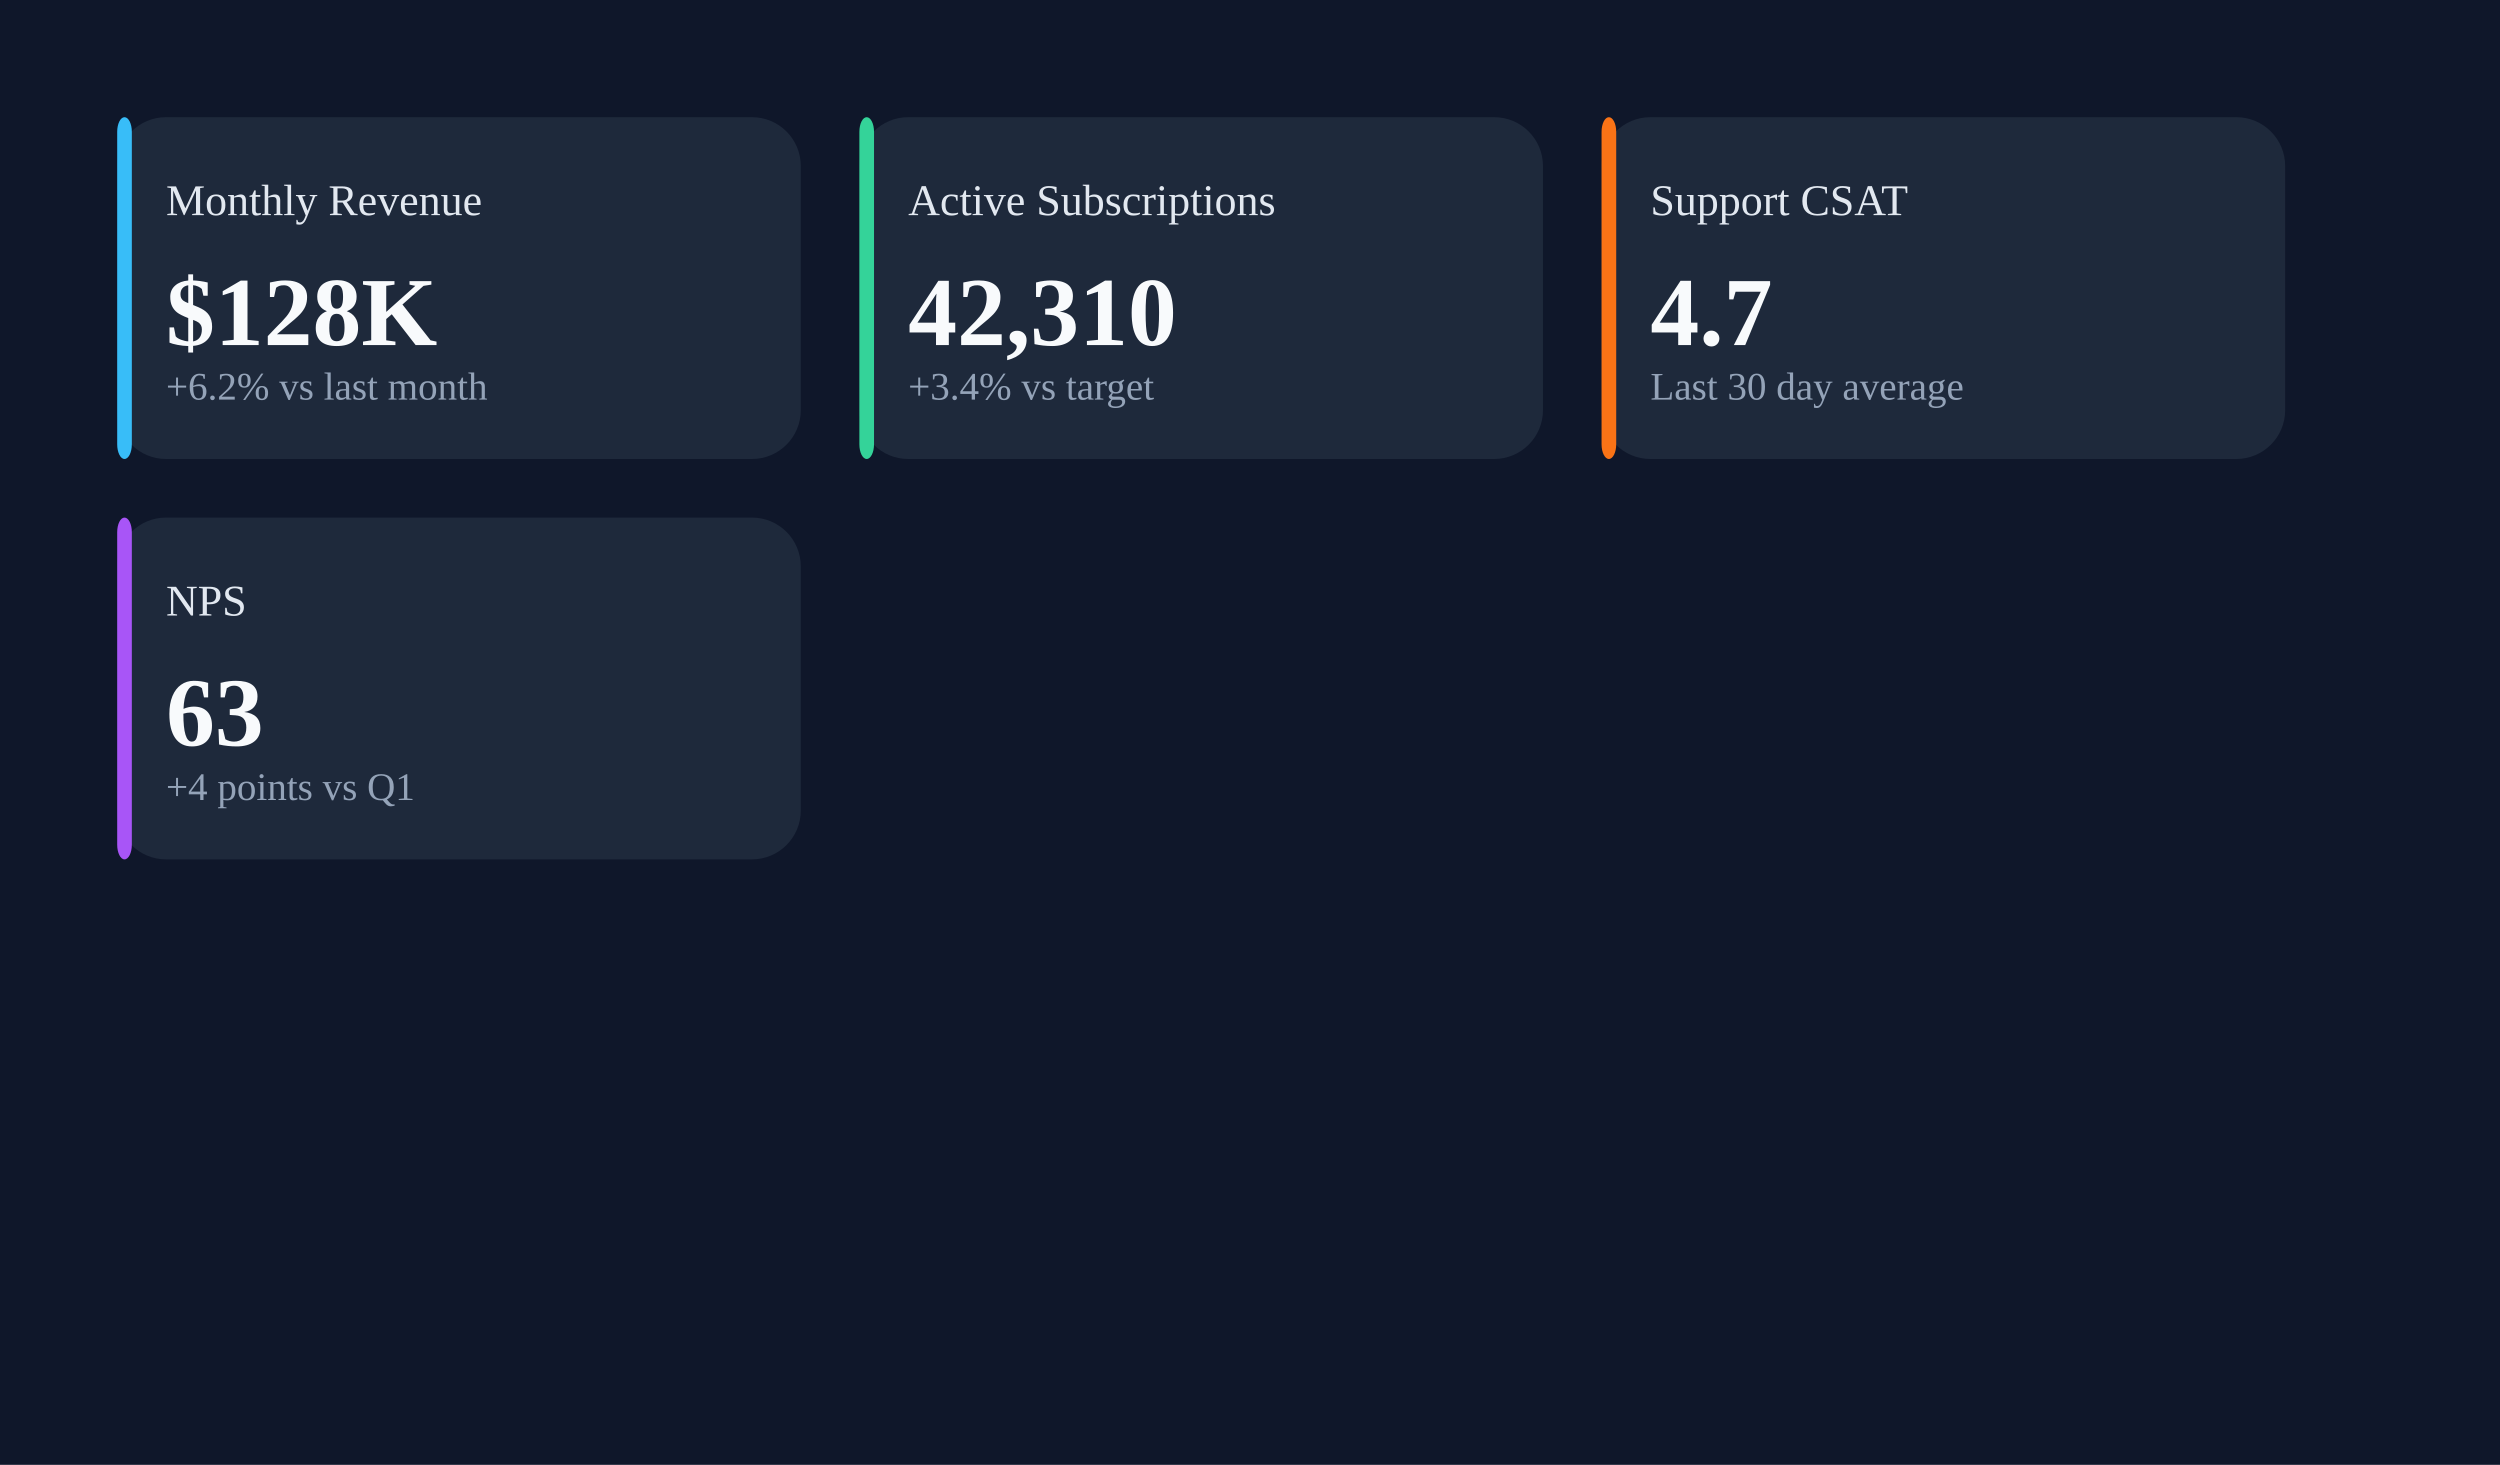
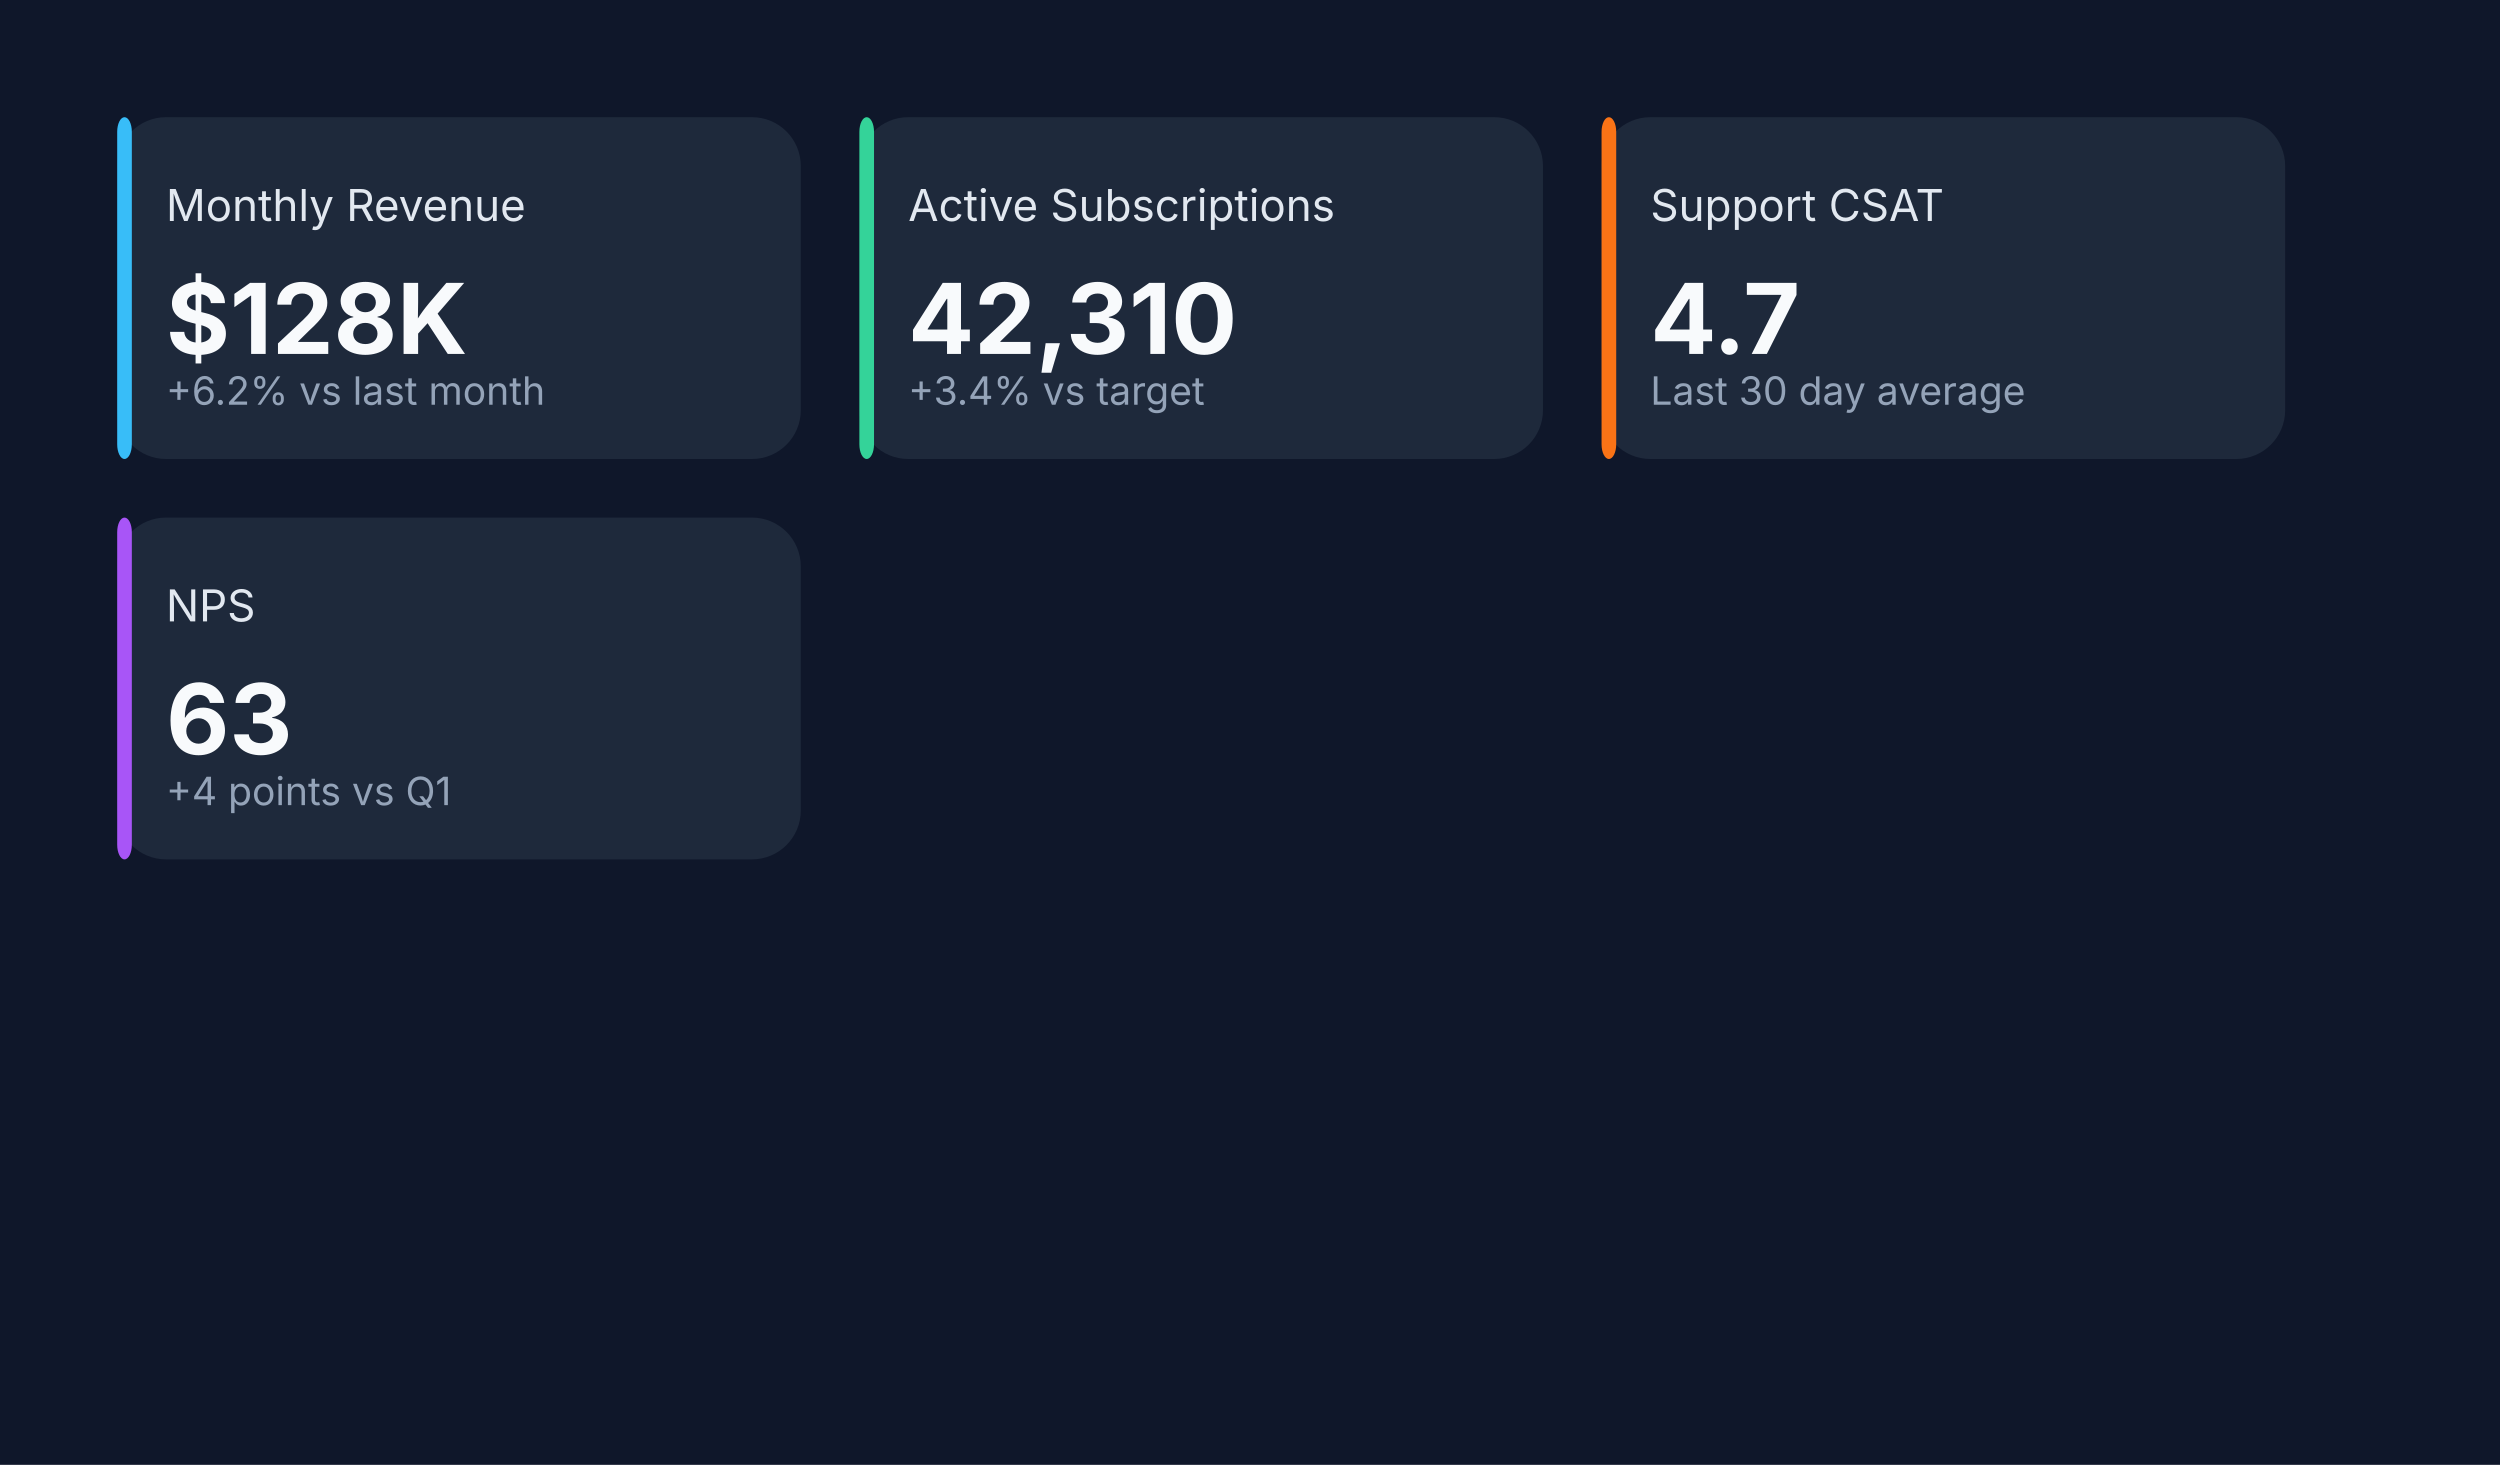
<svg xmlns="http://www.w3.org/2000/svg" width="1024.0" height="600.0">
  <rect x="0" y="0" width="100%" height="100%" fill="#0f172a" />
  <g>
    <rect x="48.0" y="48.0" width="280" height="140" rx="20" fill="#1e293b" />
    <rect x="48.0" y="48.0" width="6" height="140" rx="6" fill="#38bdf8" />
-     <text dominant-baseline="middle" font-family="SequenceAdapter(_values=(Inter, Arial, sans - serif))" font-size="18" fill="#e2e8f0" x="68.0" y="84.0">Monthly Revenue</text>
-     <text dominant-baseline="middle" font-family="SequenceAdapter(_values=(Inter, Arial, sans - serif))" font-size="40" font-weight="700" fill="#f8fafc" x="68.0" y="130.0">$128K</text>
-     <text dominant-baseline="middle" font-family="SequenceAdapter(_values=(Inter, Arial, sans - serif))" font-size="16" fill="#94a3b8" x="68.0" y="160.0">+6.2% vs last month</text>
+     <text dominant-baseline="middle" font-family="Inter, Arial, sans-serif" font-size="18" fill="#e2e8f0" x="68.0" y="84.0">Monthly Revenue</text>
+     <text dominant-baseline="middle" font-family="Inter, Arial, sans-serif" font-size="40" font-weight="700" fill="#f8fafc" x="68.0" y="130.0">$128K</text>
+     <text dominant-baseline="middle" font-family="Inter, Arial, sans-serif" font-size="16" fill="#94a3b8" x="68.0" y="160.0">+6.2% vs last month</text>
  </g>
  <g>
    <rect x="352.0" y="48.0" width="280" height="140" rx="20" fill="#1e293b" />
    <rect x="352.0" y="48.0" width="6" height="140" rx="6" fill="#34d399" />
-     <text dominant-baseline="middle" font-family="SequenceAdapter(_values=(Inter, Arial, sans - serif))" font-size="18" fill="#e2e8f0" x="372.0" y="84.0">Active Subscriptions</text>
-     <text dominant-baseline="middle" font-family="SequenceAdapter(_values=(Inter, Arial, sans - serif))" font-size="40" font-weight="700" fill="#f8fafc" x="372.0" y="130.0">42,310</text>
-     <text dominant-baseline="middle" font-family="SequenceAdapter(_values=(Inter, Arial, sans - serif))" font-size="16" fill="#94a3b8" x="372.0" y="160.0">+3.4% vs target</text>
+     <text dominant-baseline="middle" font-family="Inter, Arial, sans-serif" font-size="18" fill="#e2e8f0" x="372.0" y="84.0">Active Subscriptions</text>
+     <text dominant-baseline="middle" font-family="Inter, Arial, sans-serif" font-size="40" font-weight="700" fill="#f8fafc" x="372.0" y="130.0">42,310</text>
+     <text dominant-baseline="middle" font-family="Inter, Arial, sans-serif" font-size="16" fill="#94a3b8" x="372.0" y="160.0">+3.4% vs target</text>
  </g>
  <g>
    <rect x="656.0" y="48.0" width="280" height="140" rx="20" fill="#1e293b" />
    <rect x="656.0" y="48.0" width="6" height="140" rx="6" fill="#f97316" />
-     <text dominant-baseline="middle" font-family="SequenceAdapter(_values=(Inter, Arial, sans - serif))" font-size="18" fill="#e2e8f0" x="676.0" y="84.0">Support CSAT</text>
-     <text dominant-baseline="middle" font-family="SequenceAdapter(_values=(Inter, Arial, sans - serif))" font-size="40" font-weight="700" fill="#f8fafc" x="676.0" y="130.0">4.7</text>
-     <text dominant-baseline="middle" font-family="SequenceAdapter(_values=(Inter, Arial, sans - serif))" font-size="16" fill="#94a3b8" x="676.0" y="160.0">Last 30 day average</text>
+     <text dominant-baseline="middle" font-family="Inter, Arial, sans-serif" font-size="18" fill="#e2e8f0" x="676.0" y="84.0">Support CSAT</text>
+     <text dominant-baseline="middle" font-family="Inter, Arial, sans-serif" font-size="40" font-weight="700" fill="#f8fafc" x="676.0" y="130.0">4.7</text>
+     <text dominant-baseline="middle" font-family="Inter, Arial, sans-serif" font-size="16" fill="#94a3b8" x="676.0" y="160.0">Last 30 day average</text>
  </g>
  <g>
    <rect x="48.0" y="212.0" width="280" height="140" rx="20" fill="#1e293b" />
    <rect x="48.0" y="212.0" width="6" height="140" rx="6" fill="#a855f7" />
-     <text dominant-baseline="middle" font-family="SequenceAdapter(_values=(Inter, Arial, sans - serif))" font-size="18" fill="#e2e8f0" x="68.0" y="248.0">NPS</text>
-     <text dominant-baseline="middle" font-family="SequenceAdapter(_values=(Inter, Arial, sans - serif))" font-size="40" font-weight="700" fill="#f8fafc" x="68.0" y="294.0">63</text>
-     <text dominant-baseline="middle" font-family="SequenceAdapter(_values=(Inter, Arial, sans - serif))" font-size="16" fill="#94a3b8" x="68.0" y="324.0">+4 points vs Q1</text>
+     <text dominant-baseline="middle" font-family="Inter, Arial, sans-serif" font-size="18" fill="#e2e8f0" x="68.0" y="248.0">NPS</text>
+     <text dominant-baseline="middle" font-family="Inter, Arial, sans-serif" font-size="40" font-weight="700" fill="#f8fafc" x="68.0" y="294.0">63</text>
+     <text dominant-baseline="middle" font-family="Inter, Arial, sans-serif" font-size="16" fill="#94a3b8" x="68.0" y="324.0">+4 points vs Q1</text>
  </g>
</svg>
